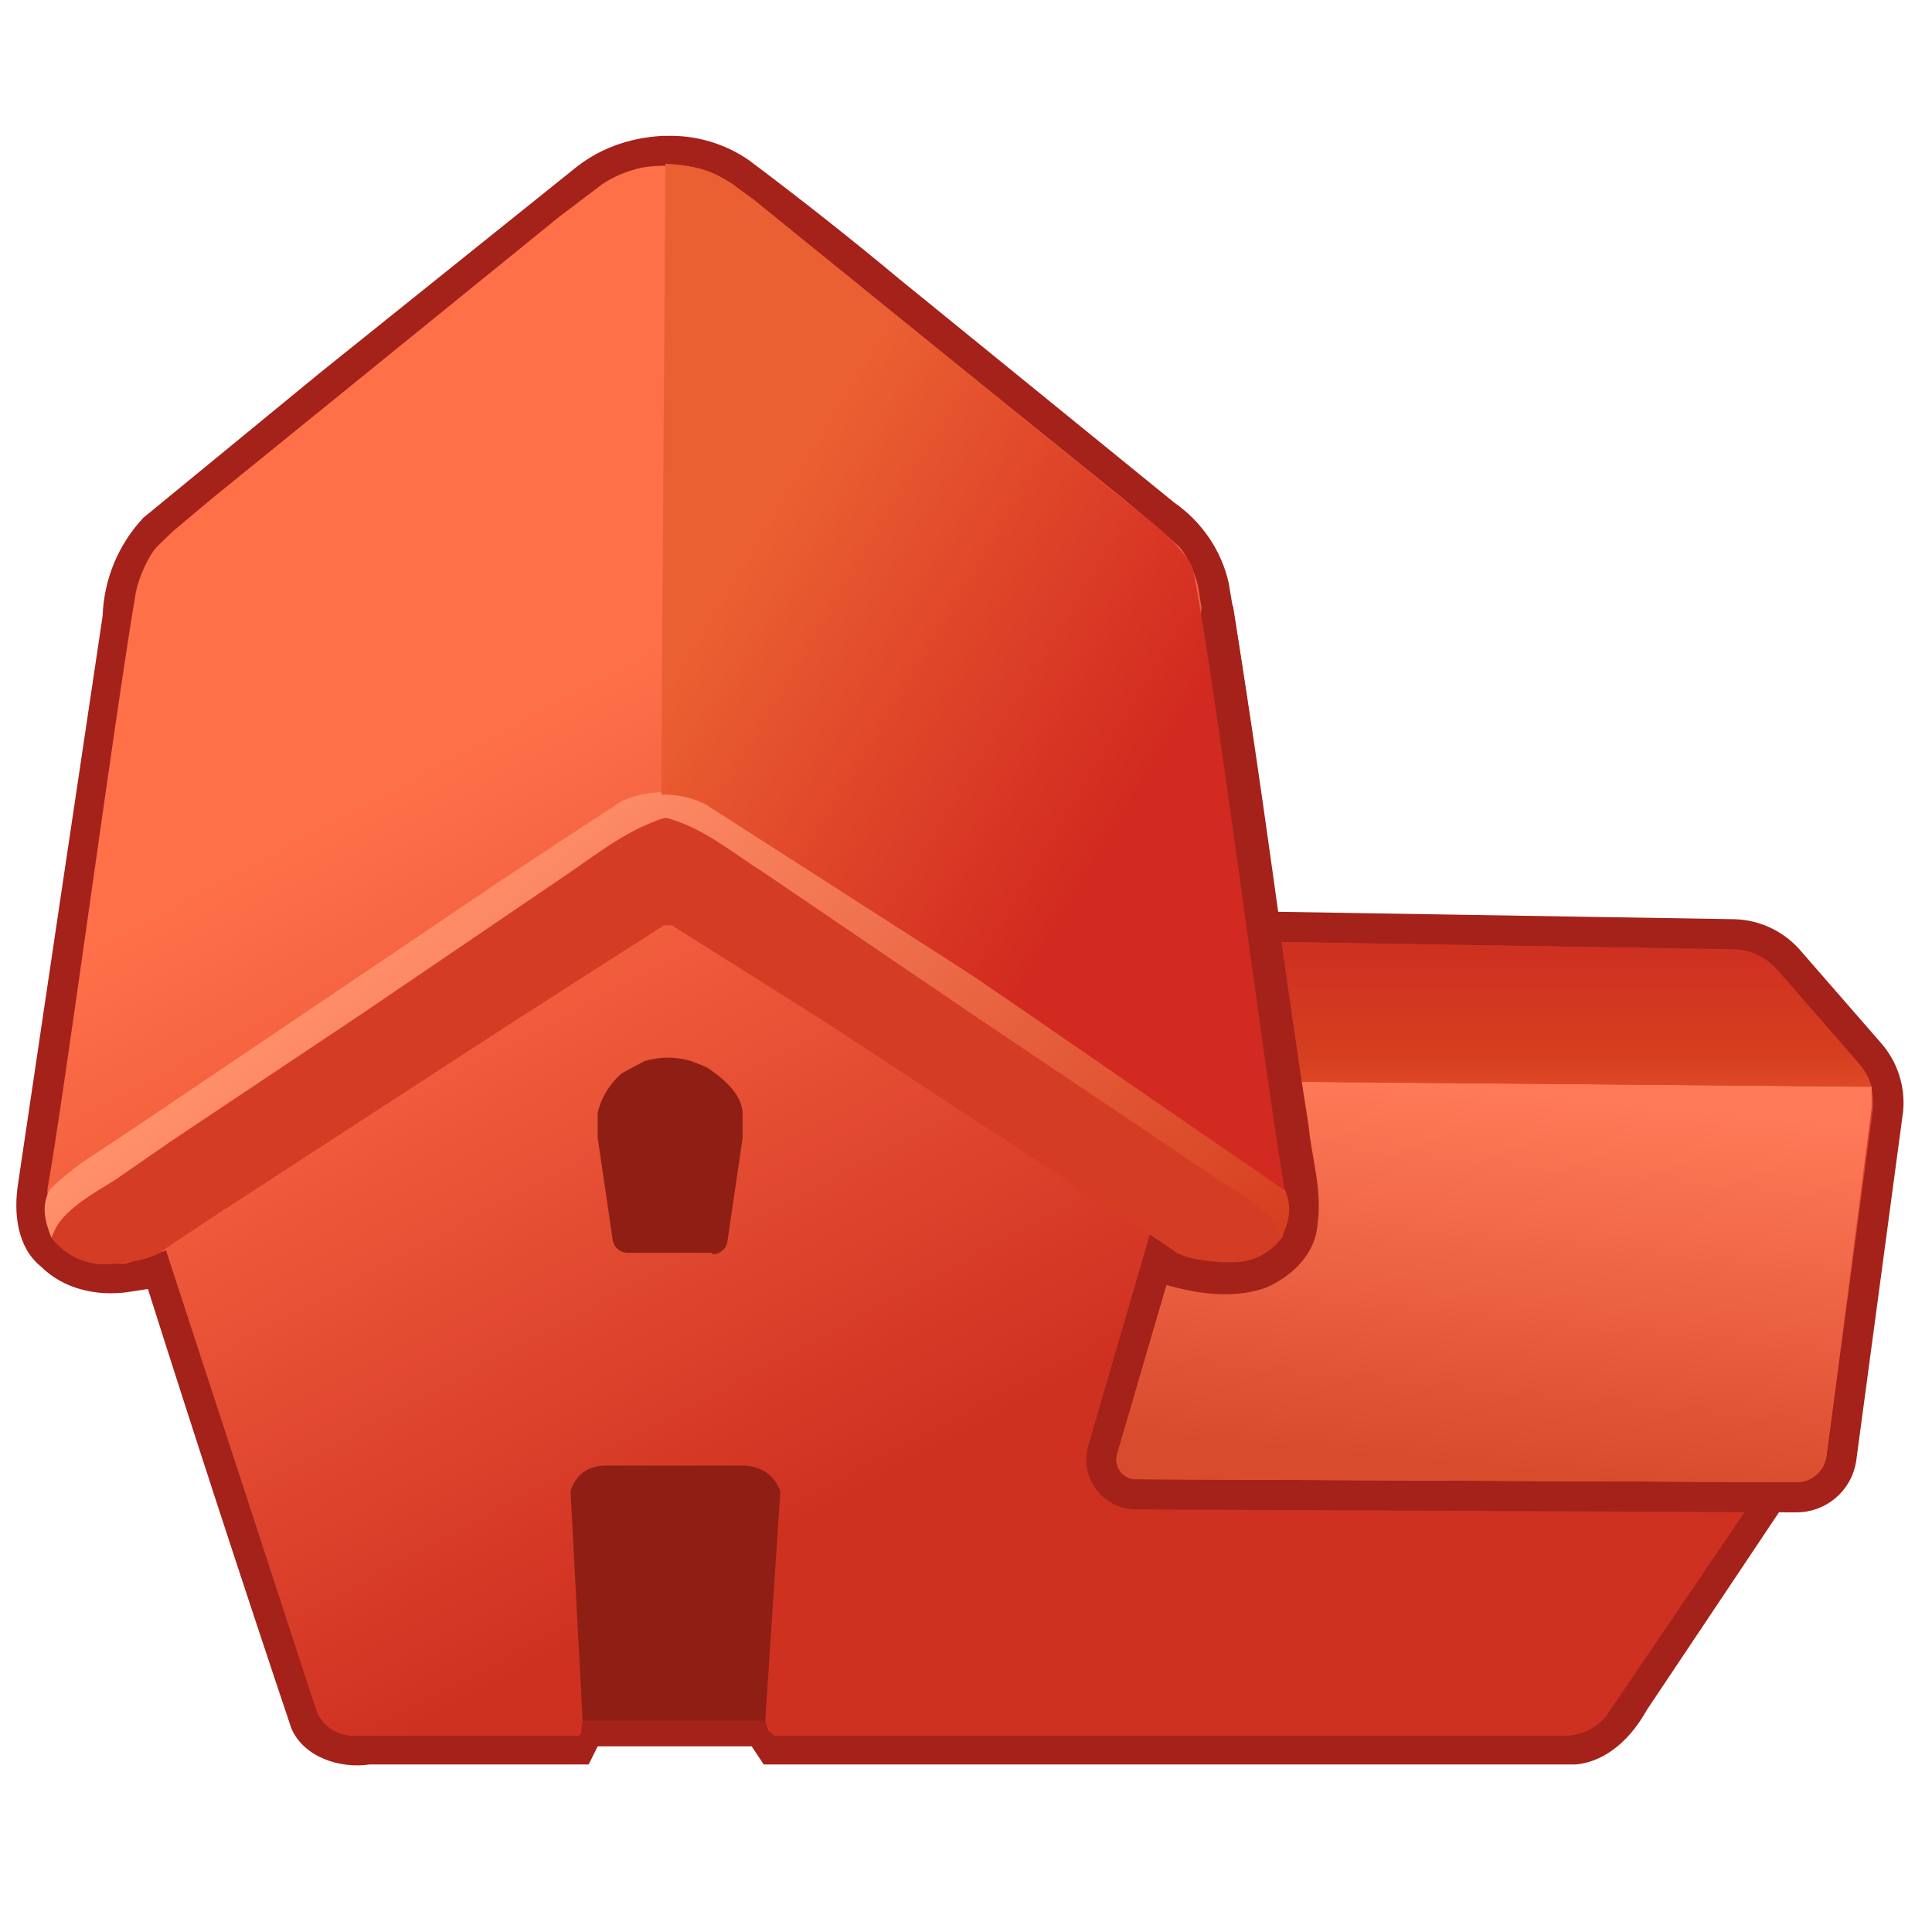
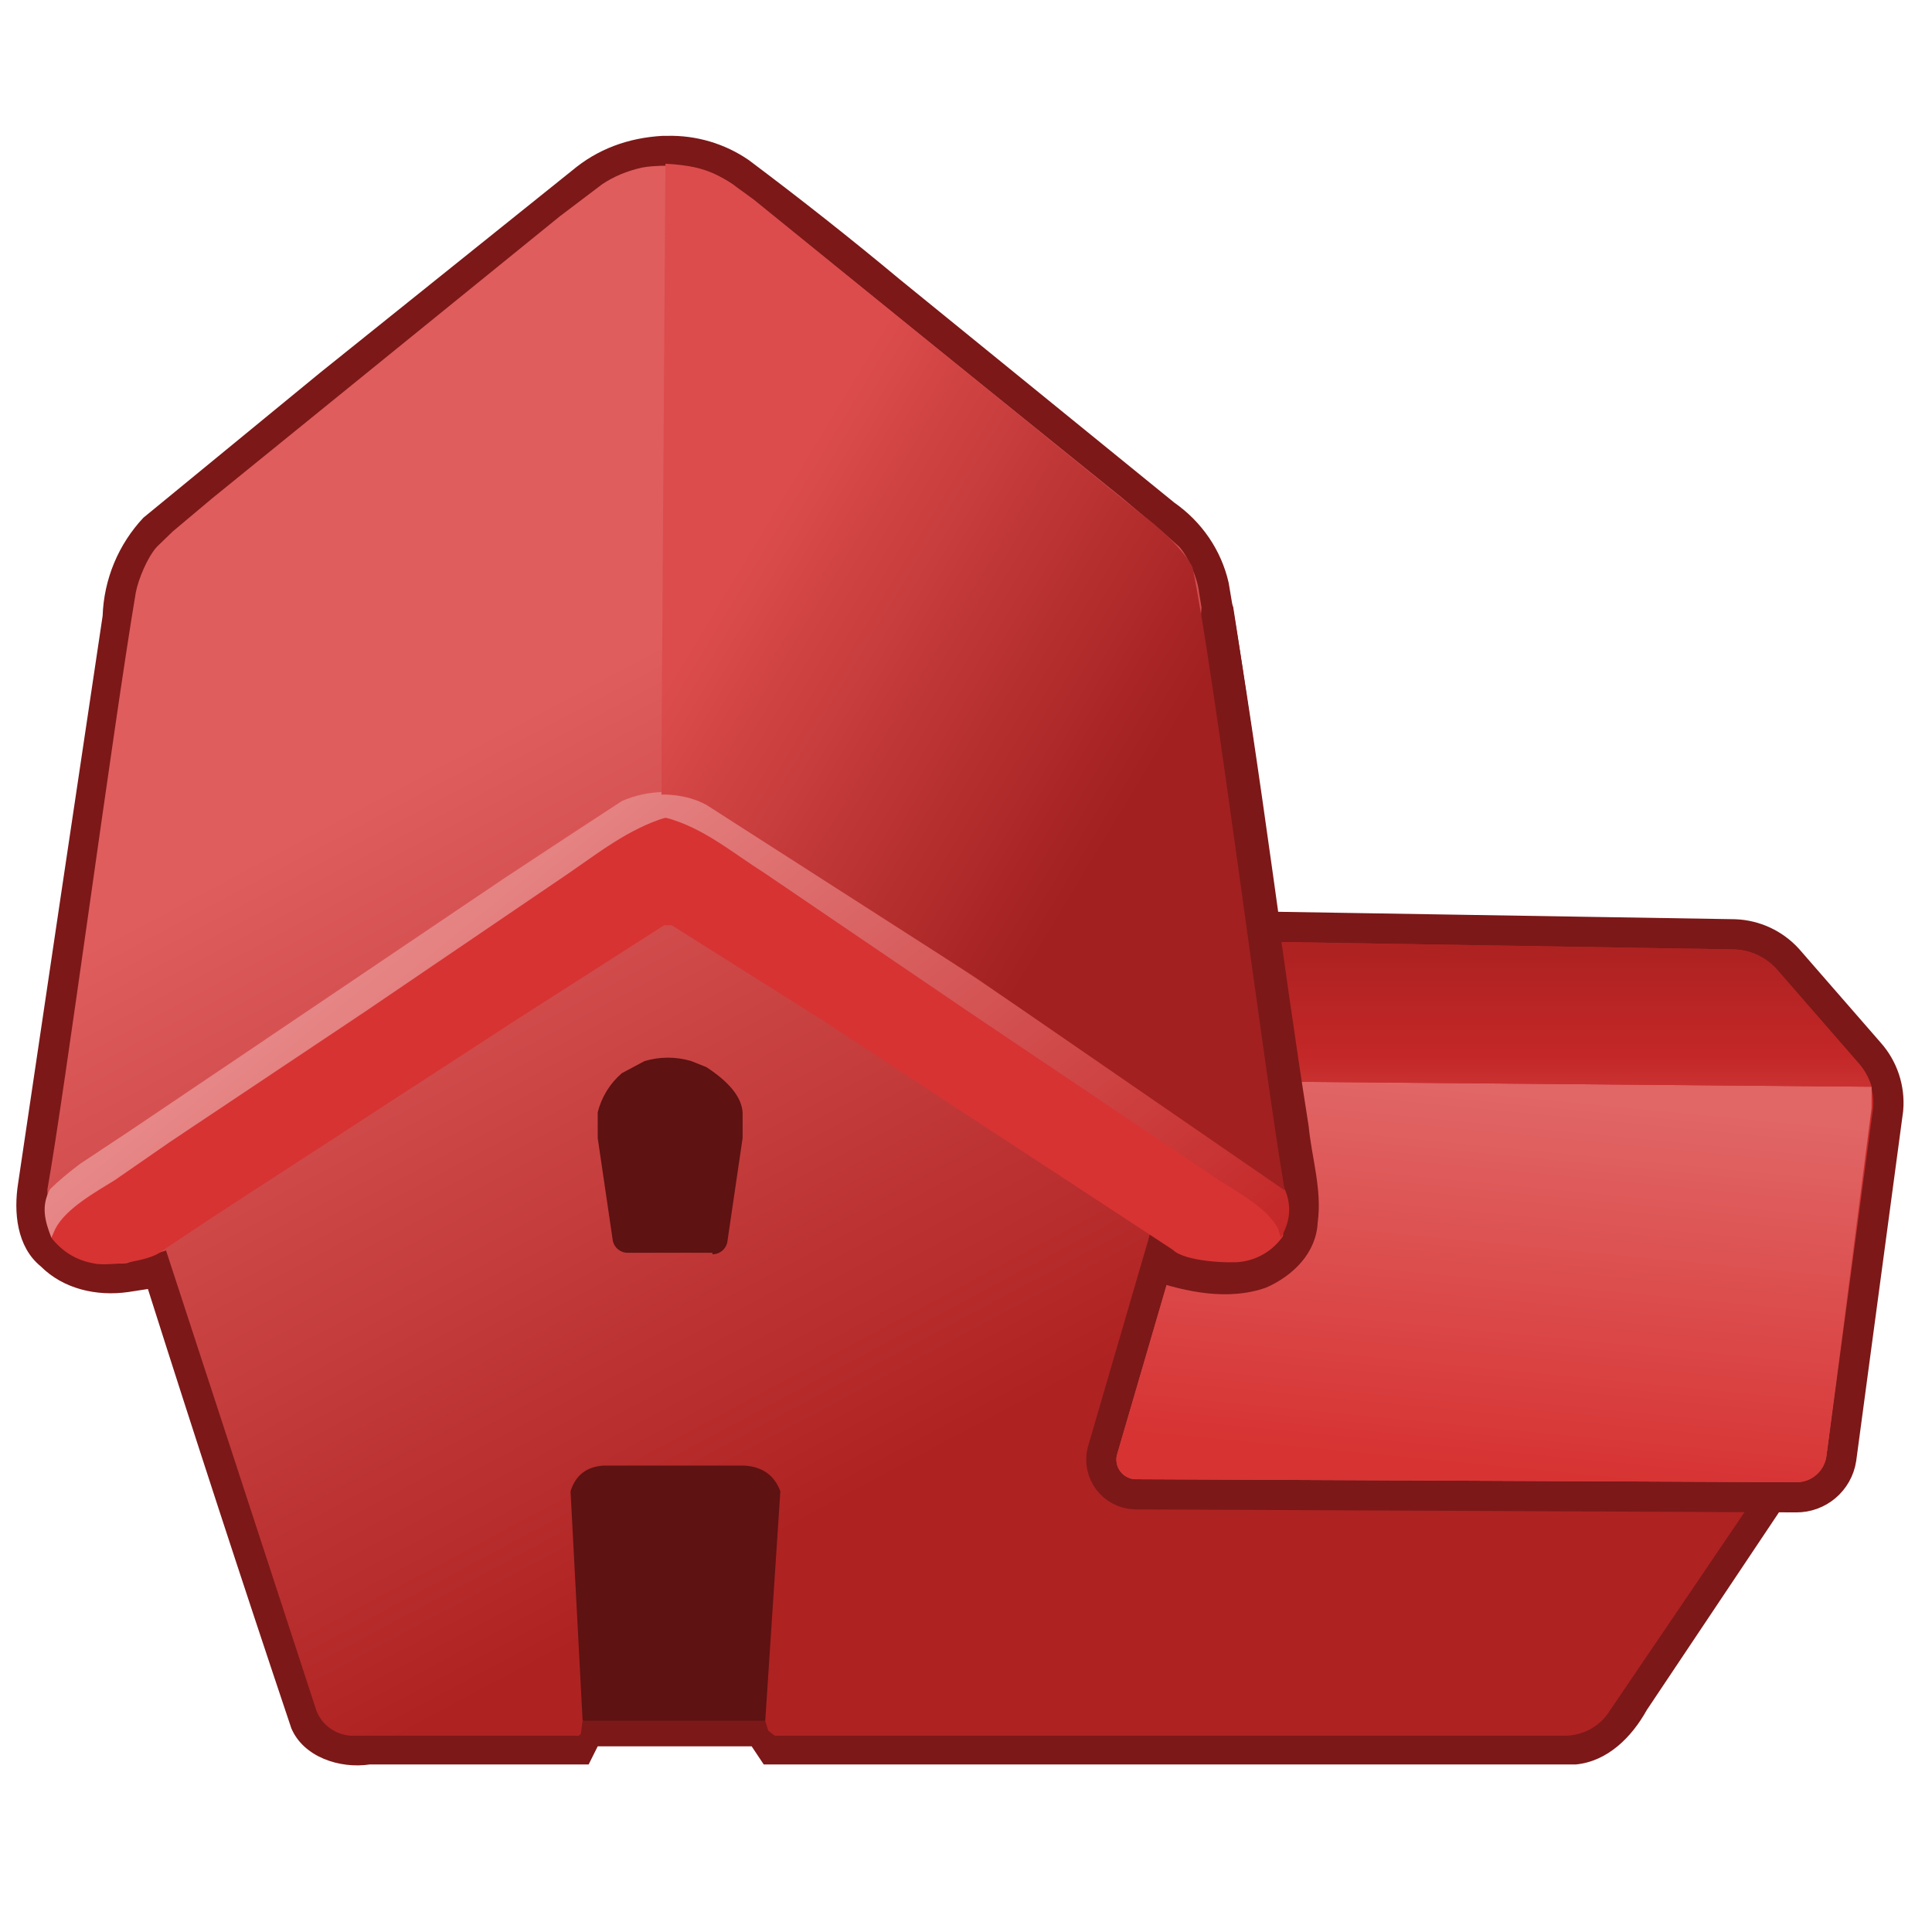
<svg xmlns="http://www.w3.org/2000/svg" xmlns:xlink="http://www.w3.org/1999/xlink" width="128" height="128">
  <defs>
    <linearGradient id="e">
-       <stop offset="0" stop-color="#ff7a58" />
-       <stop offset="1" stop-color="#d94b2d" />
+       <stop offset="0" stop-color="#e16666" />
+       <stop offset="1" stop-color="#d73333" />
    </linearGradient>
    <linearGradient id="d" x1="97.5" x2="97.5" y1="63.1" y2="98" gradientUnits="userSpaceOnUse">
-       <stop offset="0" stop-color="#cf3121" />
-       <stop offset=".4" stop-color="#d63f1f" />
-       <stop offset="1" stop-color="#ff7049" />
+       <stop offset="0" stop-color="#af2222" />
+       <stop offset=".4" stop-color="#c42727" />
+       <stop offset="1" stop-color="#df5d5d" />
    </linearGradient>
    <linearGradient id="c" x1="97.5" x2="97.5" y1="63.1" y2="98" gradientUnits="userSpaceOnUse">
-       <stop offset="0" stop-color="#cf3121" />
-       <stop offset=".4" stop-color="#d93e29" />
-       <stop offset="1" stop-color="#ff7049" />
+       <stop offset="0" stop-color="#af2222" />
+       <stop offset=".4" stop-color="#c42727" />
+       <stop offset="1" stop-color="#df5d5d" />
    </linearGradient>
    <linearGradient xlink:href="#a" id="l" x1="1583.3" x2="1099.7" y1="838" y2="555.4" gradientTransform="translate(-44.9 -41.5)scale(.063)" gradientUnits="userSpaceOnUse" spreadMethod="pad" />
    <linearGradient id="a" x1="1307.3" x2="803.2" y1="1678" y2="762.2" gradientUnits="userSpaceOnUse" spreadMethod="pad">
-       <stop class="stop0" offset="0" stop-color="#d22a20" />
-       <stop class="stop1" offset="1" stop-color="#eb6032" />
+       <stop class="stop0" offset="0" stop-color="#a22020" />
+       <stop class="stop1" offset="1" stop-color="#dc4c4c" />
    </linearGradient>
    <linearGradient id="k" x1="1337.2" x2="712.5" y1="1377.4" y2="588.2" gradientTransform="matrix(.06 0 0 .063 -42.7 -17.6)" gradientUnits="userSpaceOnUse">
-       <stop class="stop0" offset="0" stop-color="#d63f1f" />
-       <stop class="stop1" offset="1" stop-color="#ff906a" />
+       <stop class="stop0" offset="0" stop-color="#c42727" />
+       <stop class="stop1" offset="1" stop-color="#e78888" />
    </linearGradient>
    <linearGradient xlink:href="#b" id="f" x1="1307.3" x2="803.2" y1="1678" y2="762.2" gradientTransform="translate(-44.9 -41.5)scale(.063)" gradientUnits="userSpaceOnUse" spreadMethod="pad">
-       <stop class="stop0" offset="0" stop-color="#cf3121" />
-       <stop class="stop1" offset="1" stop-color="#ff7049" />
+       <stop class="stop0" offset="0" stop-color="#af2222" />
+       <stop class="stop1" offset="1" stop-color="#df5d5d" />
    </linearGradient>
    <linearGradient id="b" x1="1307.3" x2="803.2" y1="1678" y2="762.2" gradientUnits="userSpaceOnUse" spreadMethod="pad">
-       <stop class="stop0" offset="0" stop-color="#cf3121" />
-       <stop class="stop1" offset="1" stop-color="#ff7d5b" />
+       <stop class="stop0" offset="0" stop-color="#af2222" />
+       <stop class="stop1" offset="1" stop-color="#e37272" />
    </linearGradient>
    <linearGradient xlink:href="#c" id="g" x1="97.4" x2="97.4" y1="51.3" y2="106.1" gradientUnits="userSpaceOnUse" />
    <linearGradient xlink:href="#d" id="j" x1="97.4" x2="97.4" y1="63.3" y2="80" gradientUnits="userSpaceOnUse" />
    <linearGradient xlink:href="#e" id="h" x1="99" x2="96.6" y1="72.3" y2="97.1" gradientUnits="userSpaceOnUse" />
  </defs>
-   <path fill="#a4221a" d="M43.9 9q-3.5.2-6 2.3L21.2 24.7 9.5 34.3a10 10 0 0 0-2.7 6.5Q4 59.5 1.2 78.4c-.3 1.9-.1 4.2 1.5 5.5 1.5 1.5 3.7 2 5.8 1.7l1.3-.2q4.6 14.5 9.5 29.1c.8 1.9 3.2 2.7 5.2 2.4H39l.6-1.2h10.2l.8 1.2h53.8c2.1-.2 3.7-1.8 4.7-3.6L121 95.5c.9-1.9-1-4.2-3.1-3.9H76.8l2-6.2c2.7.7 5.9 0 7.5-2.3 1.3-1.7 1.3-4 .8-6-2-12.8-3.5-25.7-5.7-38.5a9.2 8.9 0 0 0-3.6-5.3L59.6 18.5q-4.8-4-10-7.9A9 8.8 0 0 0 44.2 9z" />
+   <path fill="#7c1818" d="M43.9 9q-3.5.2-6 2.3L21.2 24.7 9.5 34.3a10 10 0 0 0-2.7 6.5Q4 59.5 1.2 78.4c-.3 1.9-.1 4.2 1.5 5.5 1.5 1.5 3.7 2 5.8 1.7l1.3-.2q4.6 14.5 9.5 29.1c.8 1.9 3.2 2.7 5.2 2.4H39l.6-1.2h10.2l.8 1.2h53.8c2.1-.2 3.7-1.8 4.7-3.6L121 95.5c.9-1.9-1-4.2-3.1-3.9H76.8l2-6.2c2.7.7 5.9 0 7.5-2.3 1.3-1.7 1.3-4 .8-6-2-12.8-3.5-25.7-5.7-38.5a9.2 8.9 0 0 0-3.6-5.3L59.6 18.5q-4.8-4-10-7.9A9 8.8 0 0 0 44.2 9z" />
  <path fill="url(#f)" d="M-27.9 42.3c1.3-7.5 5-36.3 6.7-46.7.2-1.1.9-2.8 1.6-3.6l1.2-1.2 3-2.6L11-33.9l3.2-2.5q1.3-.9 3-1.3c1-.2 2.8-.2 4 0q1.6.4 2.9 1.3l3.1 2.5 26.5 22.1 3 2.6L58-8c.7.8 1.4 2.5 1.5 3.6C61.2 6 65 34.8 66.1 42.3m0 0a5 5 0 0 1-2.1 5.1c-1 .6-2.8.8-3.9.7l-1.1-.3q-1.7-.3-2.3 1.3l-.6 3-1 3.8-.5 2.3a1.5 1.5 51.8 0 0 1.5 2l47.8-.4a1 1 61.3 0 1 1 1.7L90.5 83.4a4 4 151.5 0 1-3.1 1.7H27.3l-.5-.4-.3-1H13l-.3.3-.1.8a.3.3 140 0 1-.4.3H-4.9a3 3 36.3 0 1-2.6-2l-11.4-36-3 1c-1 .1-2.9 0-3.8-.7a6 6 0 0 1-2.2-3.2v-1.9" transform="matrix(.873 0 0 .846 27.5 43)" />
-   <path fill="#8f1f14" d="M40 97.1q-1.7.1-2.2 1.7l.8 15.2h12.1l1-15.2q-.6-1.6-2.4-1.7h-4.6z" />
-   <path fill="url(#g)" stroke="#a4221a" stroke-linecap="round" stroke-width="4" d="m78 62.3 36.9.6a4 4 24.9 0 1 2.8 1.3l5.4 6.2a4 4 73.2 0 1 1 3L121 96.5a2 2 138.9 0 1-2 1.7L75.2 98a1.3 1.3 53.3 0 1-1.2-1.6l4-13.7a10 10 94.5 0 0 .3-4L76.4 64a1.5 1.5 131.8 0 1 1.5-1.7z" paint-order="stroke markers fill" />
+   <path fill="#5e1212" d="M40 97.1q-1.7.1-2.2 1.7l.8 15.2h12.1l1-15.2q-.6-1.6-2.4-1.7h-4.6z" />
+   <path fill="url(#g)" stroke="#7c1818" stroke-linecap="round" stroke-width="4" d="m78 62.3 36.9.6a4 4 24.9 0 1 2.8 1.3l5.4 6.2a4 4 73.2 0 1 1 3L121 96.5a2 2 138.9 0 1-2 1.7L75.2 98a1.3 1.3 53.3 0 1-1.2-1.6l4-13.7a10 10 94.5 0 0 .3-4L76.4 64a1.5 1.5 131.8 0 1 1.5-1.7z" paint-order="stroke markers fill" />
  <path fill="url(#h)" d="m124 72-46.6-.4 1 7.2a10 10 0 0 1-.4 3.9l-4 13.7a1.3 1.3 0 0 0 1.2 1.6l43.8.2a2 2 0 0 0 2-1.7l3-23.1z" />
  <path fill="url(#j)" d="M78 62.3a1.5 1.5 0 0 0-1.6 1.7l1 7.6 46.6.4a4 4 0 0 0-.9-1.6l-5.4-6.2a4 4 0 0 0-2.8-1.3z" />
-   <path fill="#a4221a" d="m79.6 40.3-3.4 44.5c2.4.8 5.2 1.4 7.7.5 1.8-.8 3.3-2.3 3.4-4.3.3-2.2-.4-4.3-.6-6.4-1.8-11.4-3.2-23-5-34.4l-1.2-2.5z" />
-   <path fill="#d53c24" d="M44 52.5h.4m0 1.7q1.5 0 2.8.7l3.6 2.2A486.4 488.3 0 0 0 55 60l16.8 11 8.1 5.5a183.3 184 0 0 1 3.3 2.2c2 1.3 2 .7 1.8 3.2a4 4 0 0 1-2.8 1.7c-.7.1-3.7 0-4.5-.8l-3.2-2.1-20-13.1-10-6.3a2 2.1 0 0 1-.2 0 2 2.1 0 0 1-.3 0l-10 6.4-20 13-3.3 2.2c-.8.7-3.8 1-4.5.8q-1.7-.3-2.8-1.7c-.2-2.5-.1-2 1.8-3.2a183.3 184 0 0 1 3.3-2.2l8.1-5.5L33.4 60a486.4 488.3 0 0 0 4.4-2.9l3.5-2.2a7 7 0 0 1 2.8-.7" />
+   <path fill="#7c1818" d="m79.6 40.3-3.4 44.5c2.4.8 5.2 1.4 7.7.5 1.8-.8 3.3-2.3 3.4-4.3.3-2.2-.4-4.3-.6-6.4-1.8-11.4-3.2-23-5-34.4l-1.2-2.5z" />
+   <path fill="#d73333" d="M44 52.5h.4m0 1.7q1.5 0 2.8.7l3.6 2.2A486.4 488.3 0 0 0 55 60l16.8 11 8.1 5.5a183.3 184 0 0 1 3.3 2.2c2 1.3 2 .7 1.8 3.2a4 4 0 0 1-2.8 1.7c-.7.1-3.7 0-4.5-.8l-3.2-2.1-20-13.1-10-6.3a2 2.1 0 0 1-.2 0 2 2.1 0 0 1-.3 0l-10 6.4-20 13-3.3 2.2c-.8.7-3.8 1-4.5.8q-1.7-.3-2.8-1.7c-.2-2.5-.1-2 1.8-3.2a183.3 184 0 0 1 3.3-2.2l8.1-5.5L33.4 60a486.4 488.3 0 0 0 4.4-2.9l3.5-2.2a7 7 0 0 1 2.8-.7" />
  <path fill="url(#k)" d="M18.9 11.3h.4m0 0q1.7 0 3.2.7l4 2.7 5 3.4 19 13.2 9.4 6.4 3.8 2.5 2.3 2.1q.8 1.9-.3 3.8l-.2-.7c-.8-1.6-3.1-2.9-4.5-3.8l-4.3-3L42 28.4 26.6 17.6C24 15.9 21.9 14 19 13.2c-2.8.9-5 2.7-7.4 4.4L-3.8 28.4l-14.8 10.2-4.2 3c-1.4.9-3.7 2.2-4.5 3.8l-.3.7c-.5-1.3-.8-2.5-.1-3.8q1-1 2.3-2l3.8-2.6 9.2-6.4L6.7 18l5-3.4 4-2.7a8 8 0 0 1 3.2-.7" transform="matrix(.873 0 0 .846 27.5 43)" />
  <path fill="url(#l)" d="M19.1-38H19l-.3 46v3.4s1.8-.1 3.4.8l20.4 13.5L66 42.4c-1.6-9.6-5.4-41-7-48.8-.6-1.3-2.6-3.2-3.8-4.1L25.7-35.2c-2.4-1.8-3.3-2.6-6.6-2.8" style="mix-blend-mode:normal" transform="matrix(.873 0 0 .846 27.5 43)" />
-   <path fill="#8f1f14" d="M47.2 83h-5.6a1 1 0 0 1-1-.8l-1-6.8v-1.7a5 5 0 0 1 1.6-2.6l1.5-.8a5.2 5 0 0 1 3.1 0l1 .4q2.3 1.5 2.4 3v1.7l-1 6.8a1 1 90 0 1-1 .9" />
+   <path fill="#5e1212" d="M47.2 83h-5.6a1 1 0 0 1-1-.8l-1-6.8v-1.7a5 5 0 0 1 1.6-2.6l1.5-.8a5.2 5 0 0 1 3.1 0l1 .4q2.3 1.5 2.4 3v1.7l-1 6.8a1 1 90 0 1-1 .9" />
</svg>
